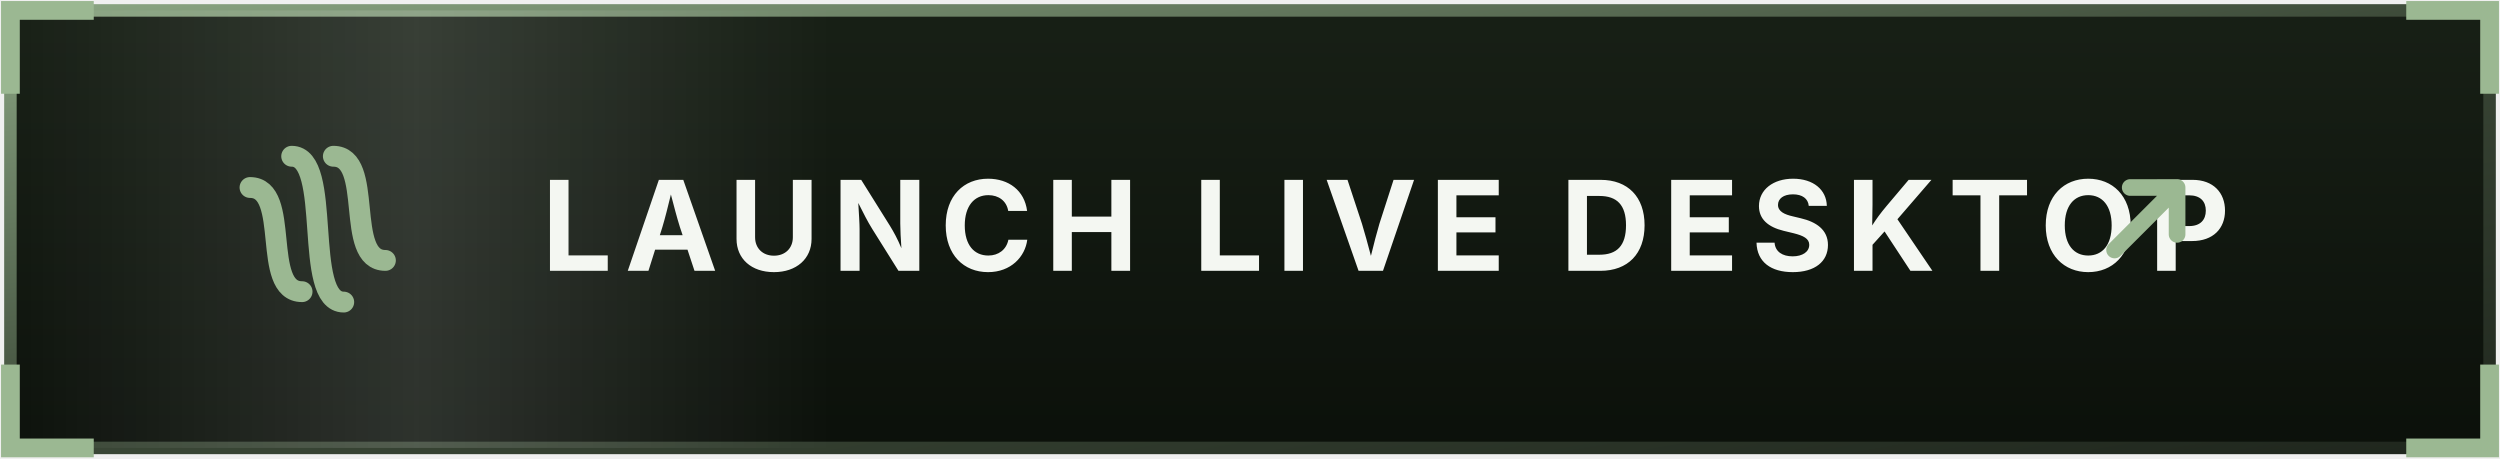
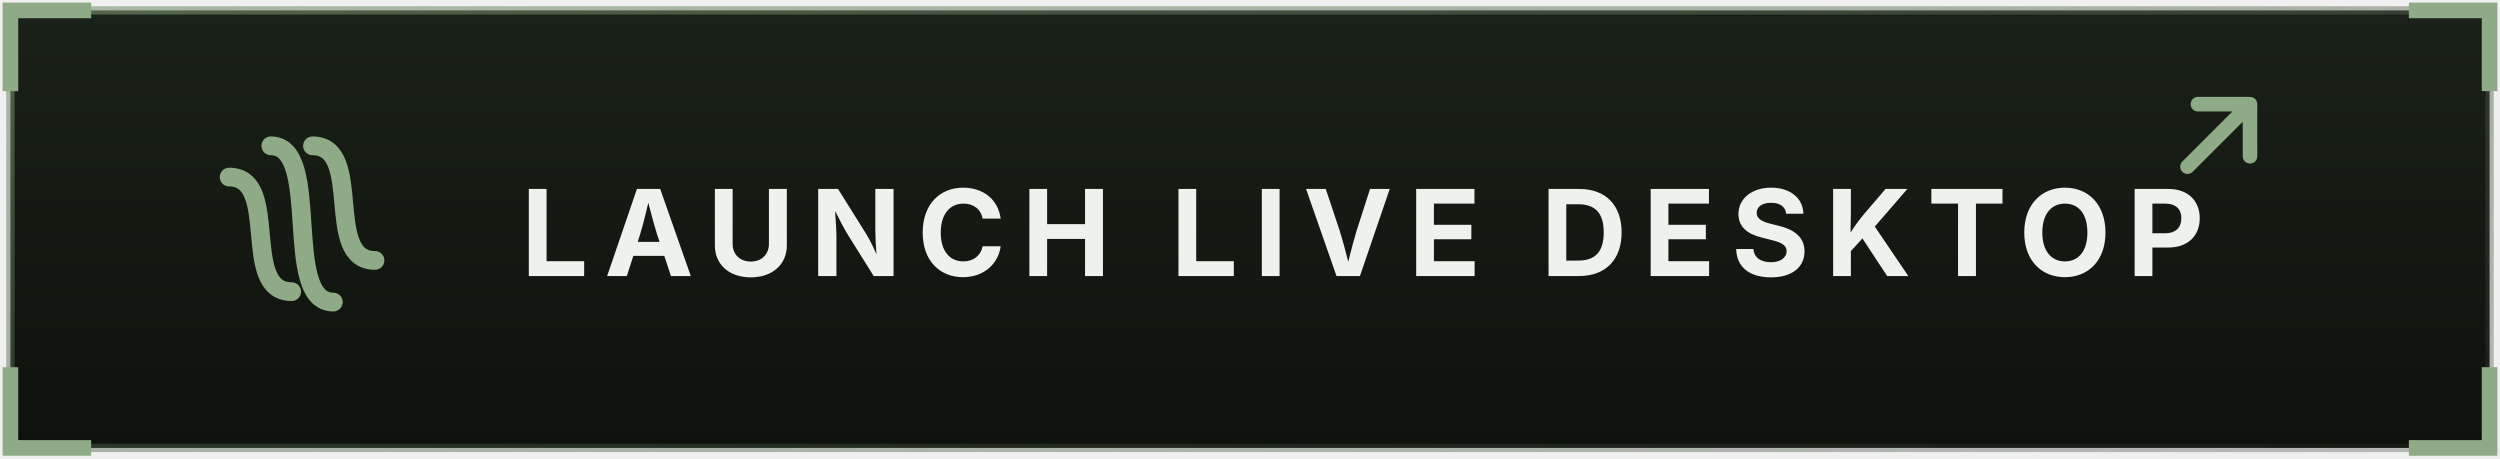
- <svg xmlns="http://www.w3.org/2000/svg" viewBox="0 0 240 44" width="240" height="44" fill="none">
+ <svg xmlns="http://www.w3.org/2000/svg" width="240" height="44" viewBox="0 0 240 44" fill="none">
  <defs>
-     <linearGradient id="rectFill" x1="0" y1="0" x2="0" y2="44" gradientUnits="userSpaceOnUse">
-       <stop offset="0%" stop-color="#182016" />
-       <stop offset="100%" stop-color="#0b100a" />
-     </linearGradient>
-     <linearGradient id="rectBorder" x1="0%" y1="0%" x2="100%" y2="100%">
-       <stop offset="0%" stop-color="#8ba683" />
-       <stop offset="50%" stop-color="#3b4837" />
-       <stop offset="100%" stop-color="#1f261d" />
-     </linearGradient>
-     <linearGradient id="sheenGrad" x1="0" y1="0" x2="1" y2="0">
-       <stop offset="0%" stop-color="#ffffff" stop-opacity="0" />
-       <stop offset="50%" stop-color="#ffffff" stop-opacity="0.14" />
-       <stop offset="100%" stop-color="#ffffff" stop-opacity="0" />
-     </linearGradient>
-     <clipPath id="btnClip">
+     <clipPath id="c">
      <rect x="1" y="1" width="238" height="42" />
    </clipPath>
+     <linearGradient id="bg" x1="0" y1="0" x2="0" y2="1">
+       <stop offset="0" stop-color="#1a2118" />
+       <stop offset="1" stop-color="#0d120c" />
+     </linearGradient>
+     <linearGradient id="edge" x1="0" y1="0" x2="1" y2="1">
+       <stop offset="0" stop-color="#7a9472" stop-opacity=".6" />
+       <stop offset="1" stop-color="#2a3228" stop-opacity=".3" />
+     </linearGradient>
  </defs>
  <style>
-     @keyframes sweepLoop {
-       0% {
-         transform: translateX(-150px) skewX(-20deg);
-       }
-       65%, 100% {
-         transform: translateX(360px) skewX(-20deg);
-       }
-     }
-     .sheen-beam {
-       animation: sweepLoop 3.8s cubic-bezier(0.4, 0, 0.2, 1) infinite;
-       will-change: transform;
+     .sweep { animation: s 5s linear infinite; }
+     @keyframes s {
+       0%   { opacity:0; transform: translateX(-120px) skewX(-25deg); }
+       15%  { opacity:1; }
+       50%  { opacity:1; }
+       65%  { opacity:0; transform: translateX(340px) skewX(-25deg); }
+       100% { opacity:0; transform: translateX(340px) skewX(-25deg); }
    }
  </style>
-   <rect x="1" y="1" width="238" height="42" fill="url(#rectFill)" stroke="url(#rectBorder)" stroke-width="1.2" />
-   <g clip-path="url(#btnClip)">
-     <rect y="-10" width="80" height="64" fill="url(#sheenGrad)" class="sheen-beam" />
+   <rect x="1" y="1" width="238" height="42" fill="url(#bg)" stroke="url(#edge)" stroke-width=".8" />
+   <g clip-path="url(#c)">
+     <rect x="0" y="-4" width="60" height="52" rx="2" fill="white" opacity="0" class="sweep" style="mix-blend-mode:soft-light" />
  </g>
-   <path d="M1 9V1H9" stroke="#9bb892" stroke-width="1.8" />
-   <path d="M239 9V1H231" stroke="#9bb892" stroke-width="1.8" />
-   <path d="M1 35V43H9" stroke="#9bb892" stroke-width="1.8" />
-   <path d="M239 35V43H231" stroke="#9bb892" stroke-width="1.8" />
-   <g transform="translate(24, 14)" stroke="#9bb892" stroke-width="2" stroke-linecap="round" fill="none">
-     <path d="M4 1c4 0 1 14 5 14" />
-     <path d="M0 4c4 0 1 10 5 10" />
-     <path d="M8 1c4 0 1 10 5 10" />
+   <path d="M1 8V1h7" stroke="#8faa86" stroke-width="1.5" stroke-linecap="square" />
+   <path d="M239 8V1h-7" stroke="#8faa86" stroke-width="1.5" stroke-linecap="square" />
+   <path d="M1 36v7h7" stroke="#8faa86" stroke-width="1.5" stroke-linecap="square" />
+   <path d="M239 36v7h-7" stroke="#8faa86" stroke-width="1.5" stroke-linecap="square" />
+   <g transform="translate(22,14)" stroke="#8faa86" stroke-width="1.8" stroke-linecap="round" fill="none">
+     <path d="M4 0c5 0 1 15 6 15" />
+     <path d="M0 3c5 0 1 11 6 11" />
+     <path d="M8 0c5 0 1 11 6 11" />
  </g>
-   <text x="52" y="26" fill="#f4f7f2" font-family="-apple-system, BlinkMacSystemFont, 'Segoe UI', Inter, system-ui, sans-serif" font-size="12" font-weight="700" letter-spacing="1.2px">
-     LAUNCH LIVE DESKTOP
-   </text>
-   <g transform="translate(202, 16)" stroke="#9bb892" stroke-width="1.6" stroke-linecap="round" stroke-linejoin="round">
-     <path d="M1 8L7 2M7 2H2.5M7 2V6.5" />
-   </g>
+   <text x="50" y="26.5" fill="#eef1ec" font-family="-apple-system,BlinkMacSystemFont,'Segoe UI',Inter,system-ui,sans-serif" font-size="11.5" font-weight="700" letter-spacing="1.5">LAUNCH LIVE DESKTOP</text>
+   <path d="M210 16l6-6m0 0h-5m5 0v5" stroke="#8faa86" stroke-width="1.4" stroke-linecap="round" stroke-linejoin="round" />
</svg>
